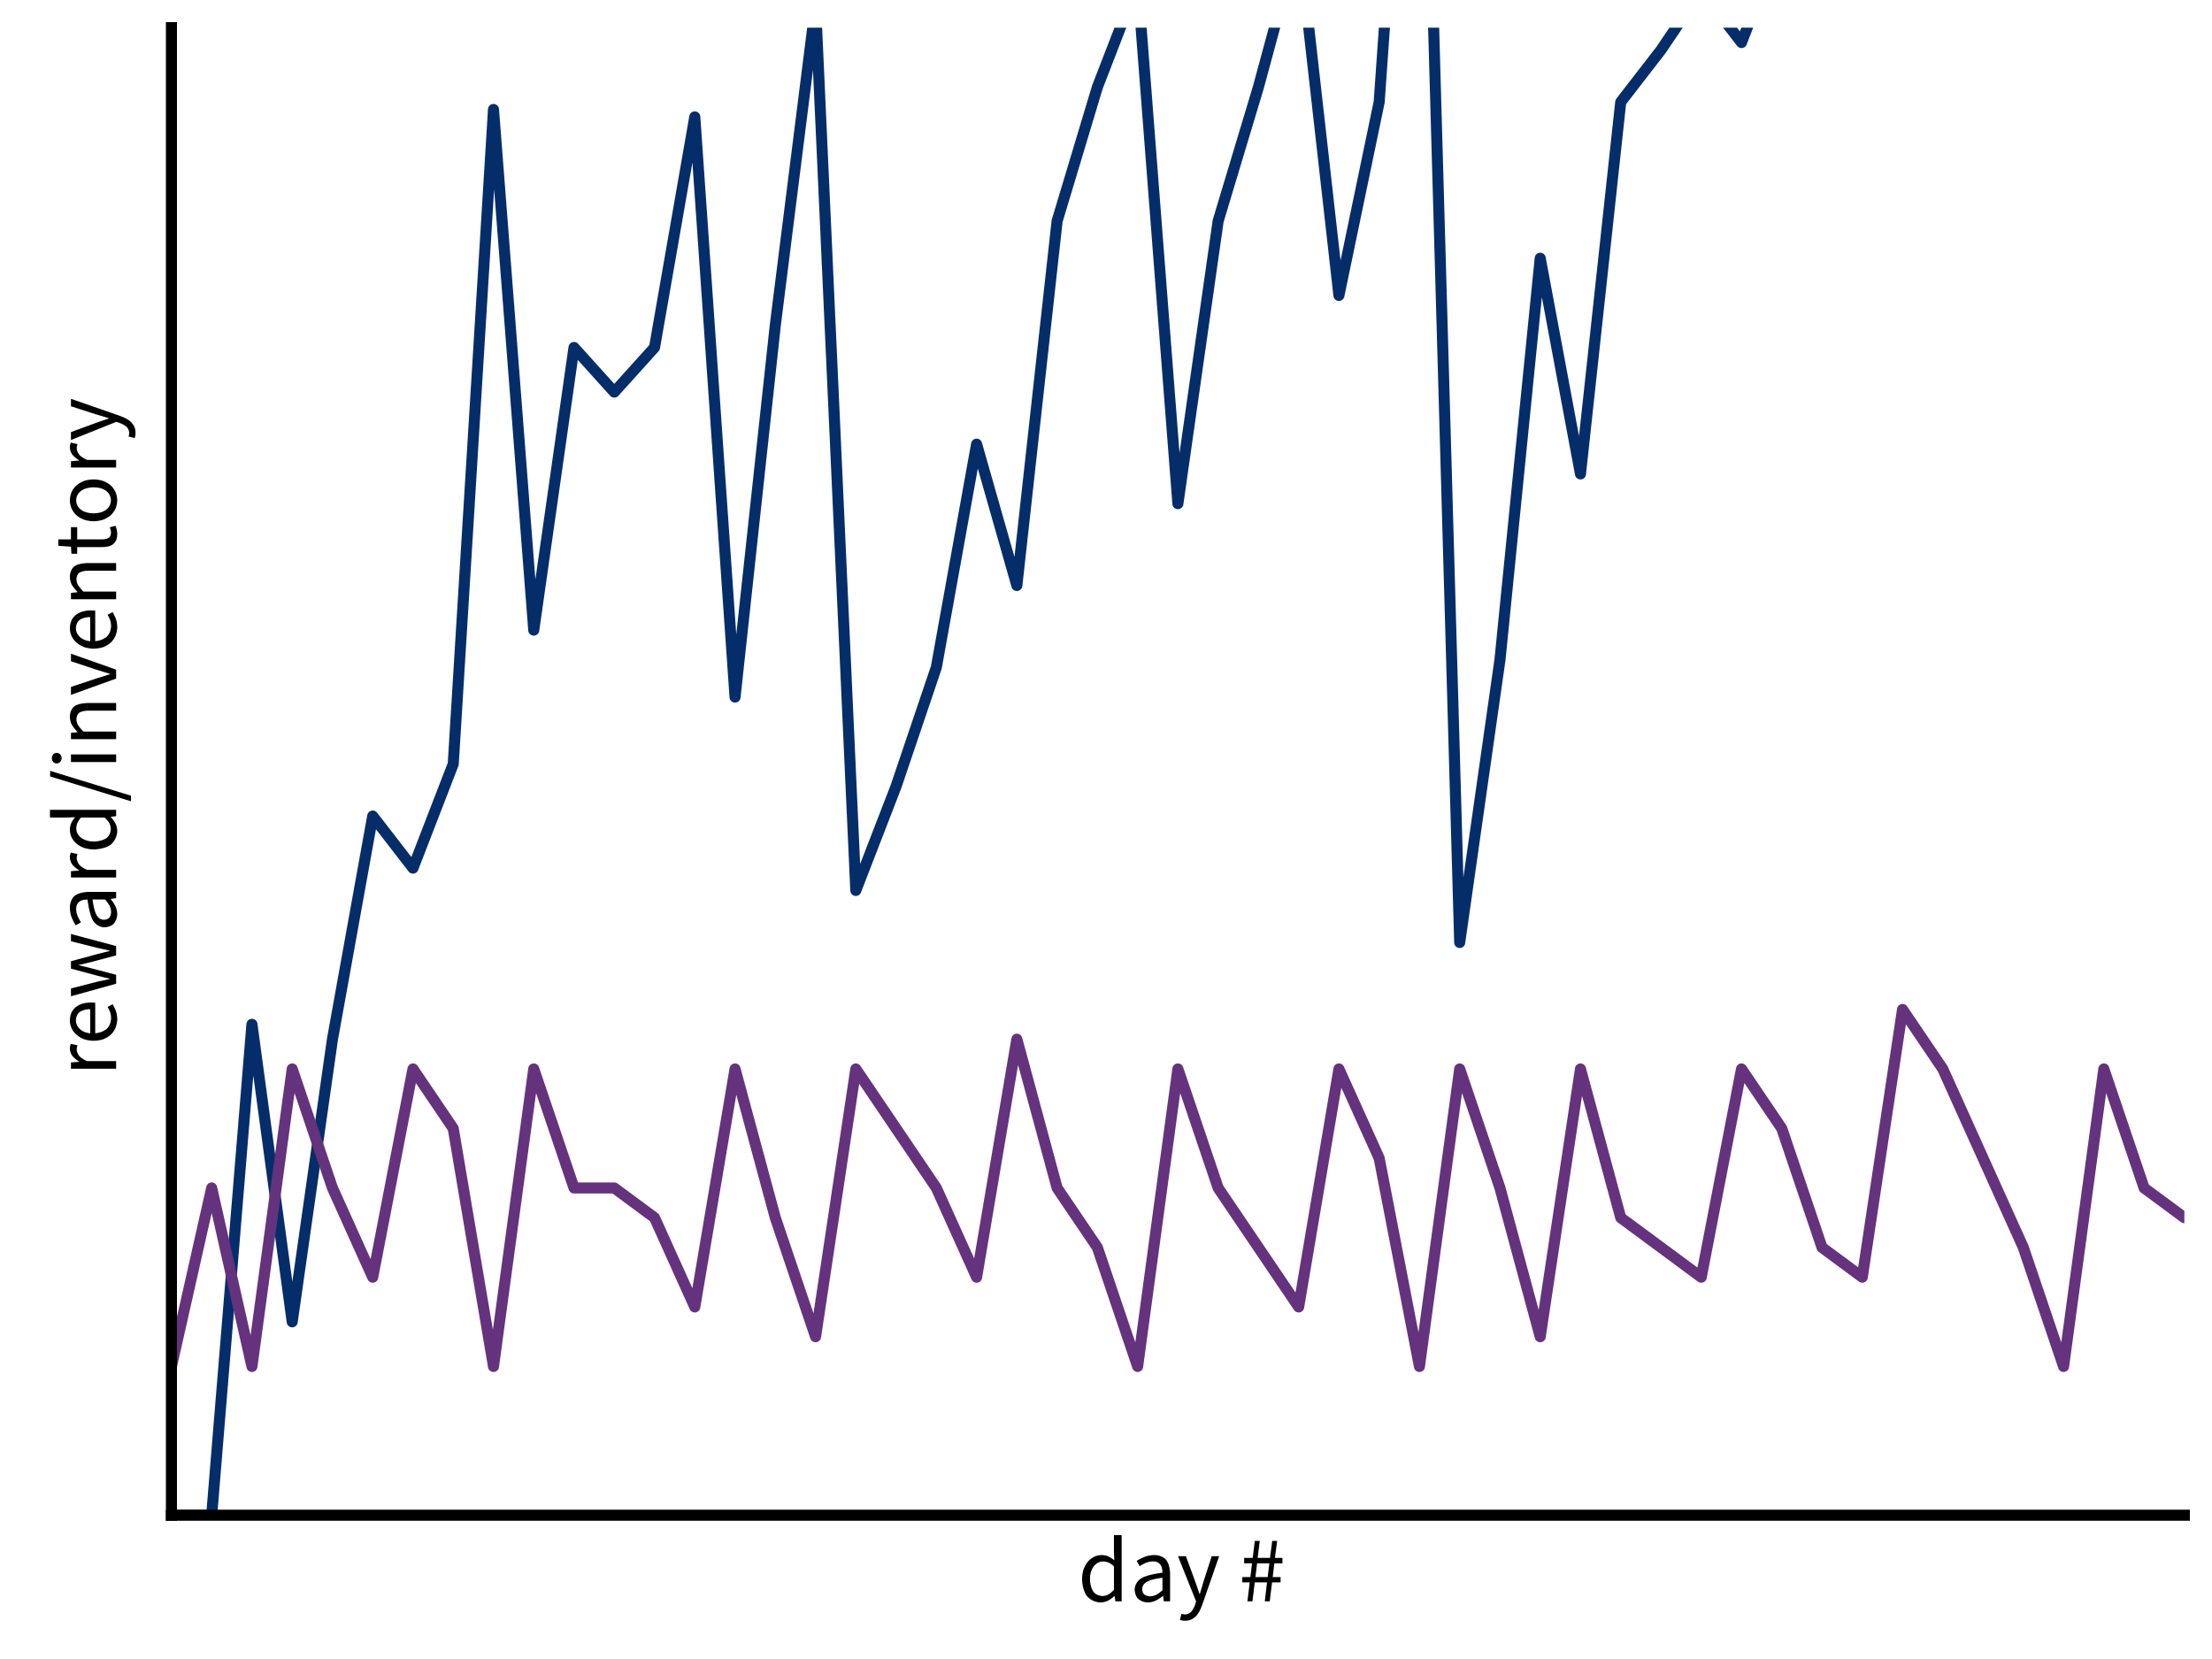
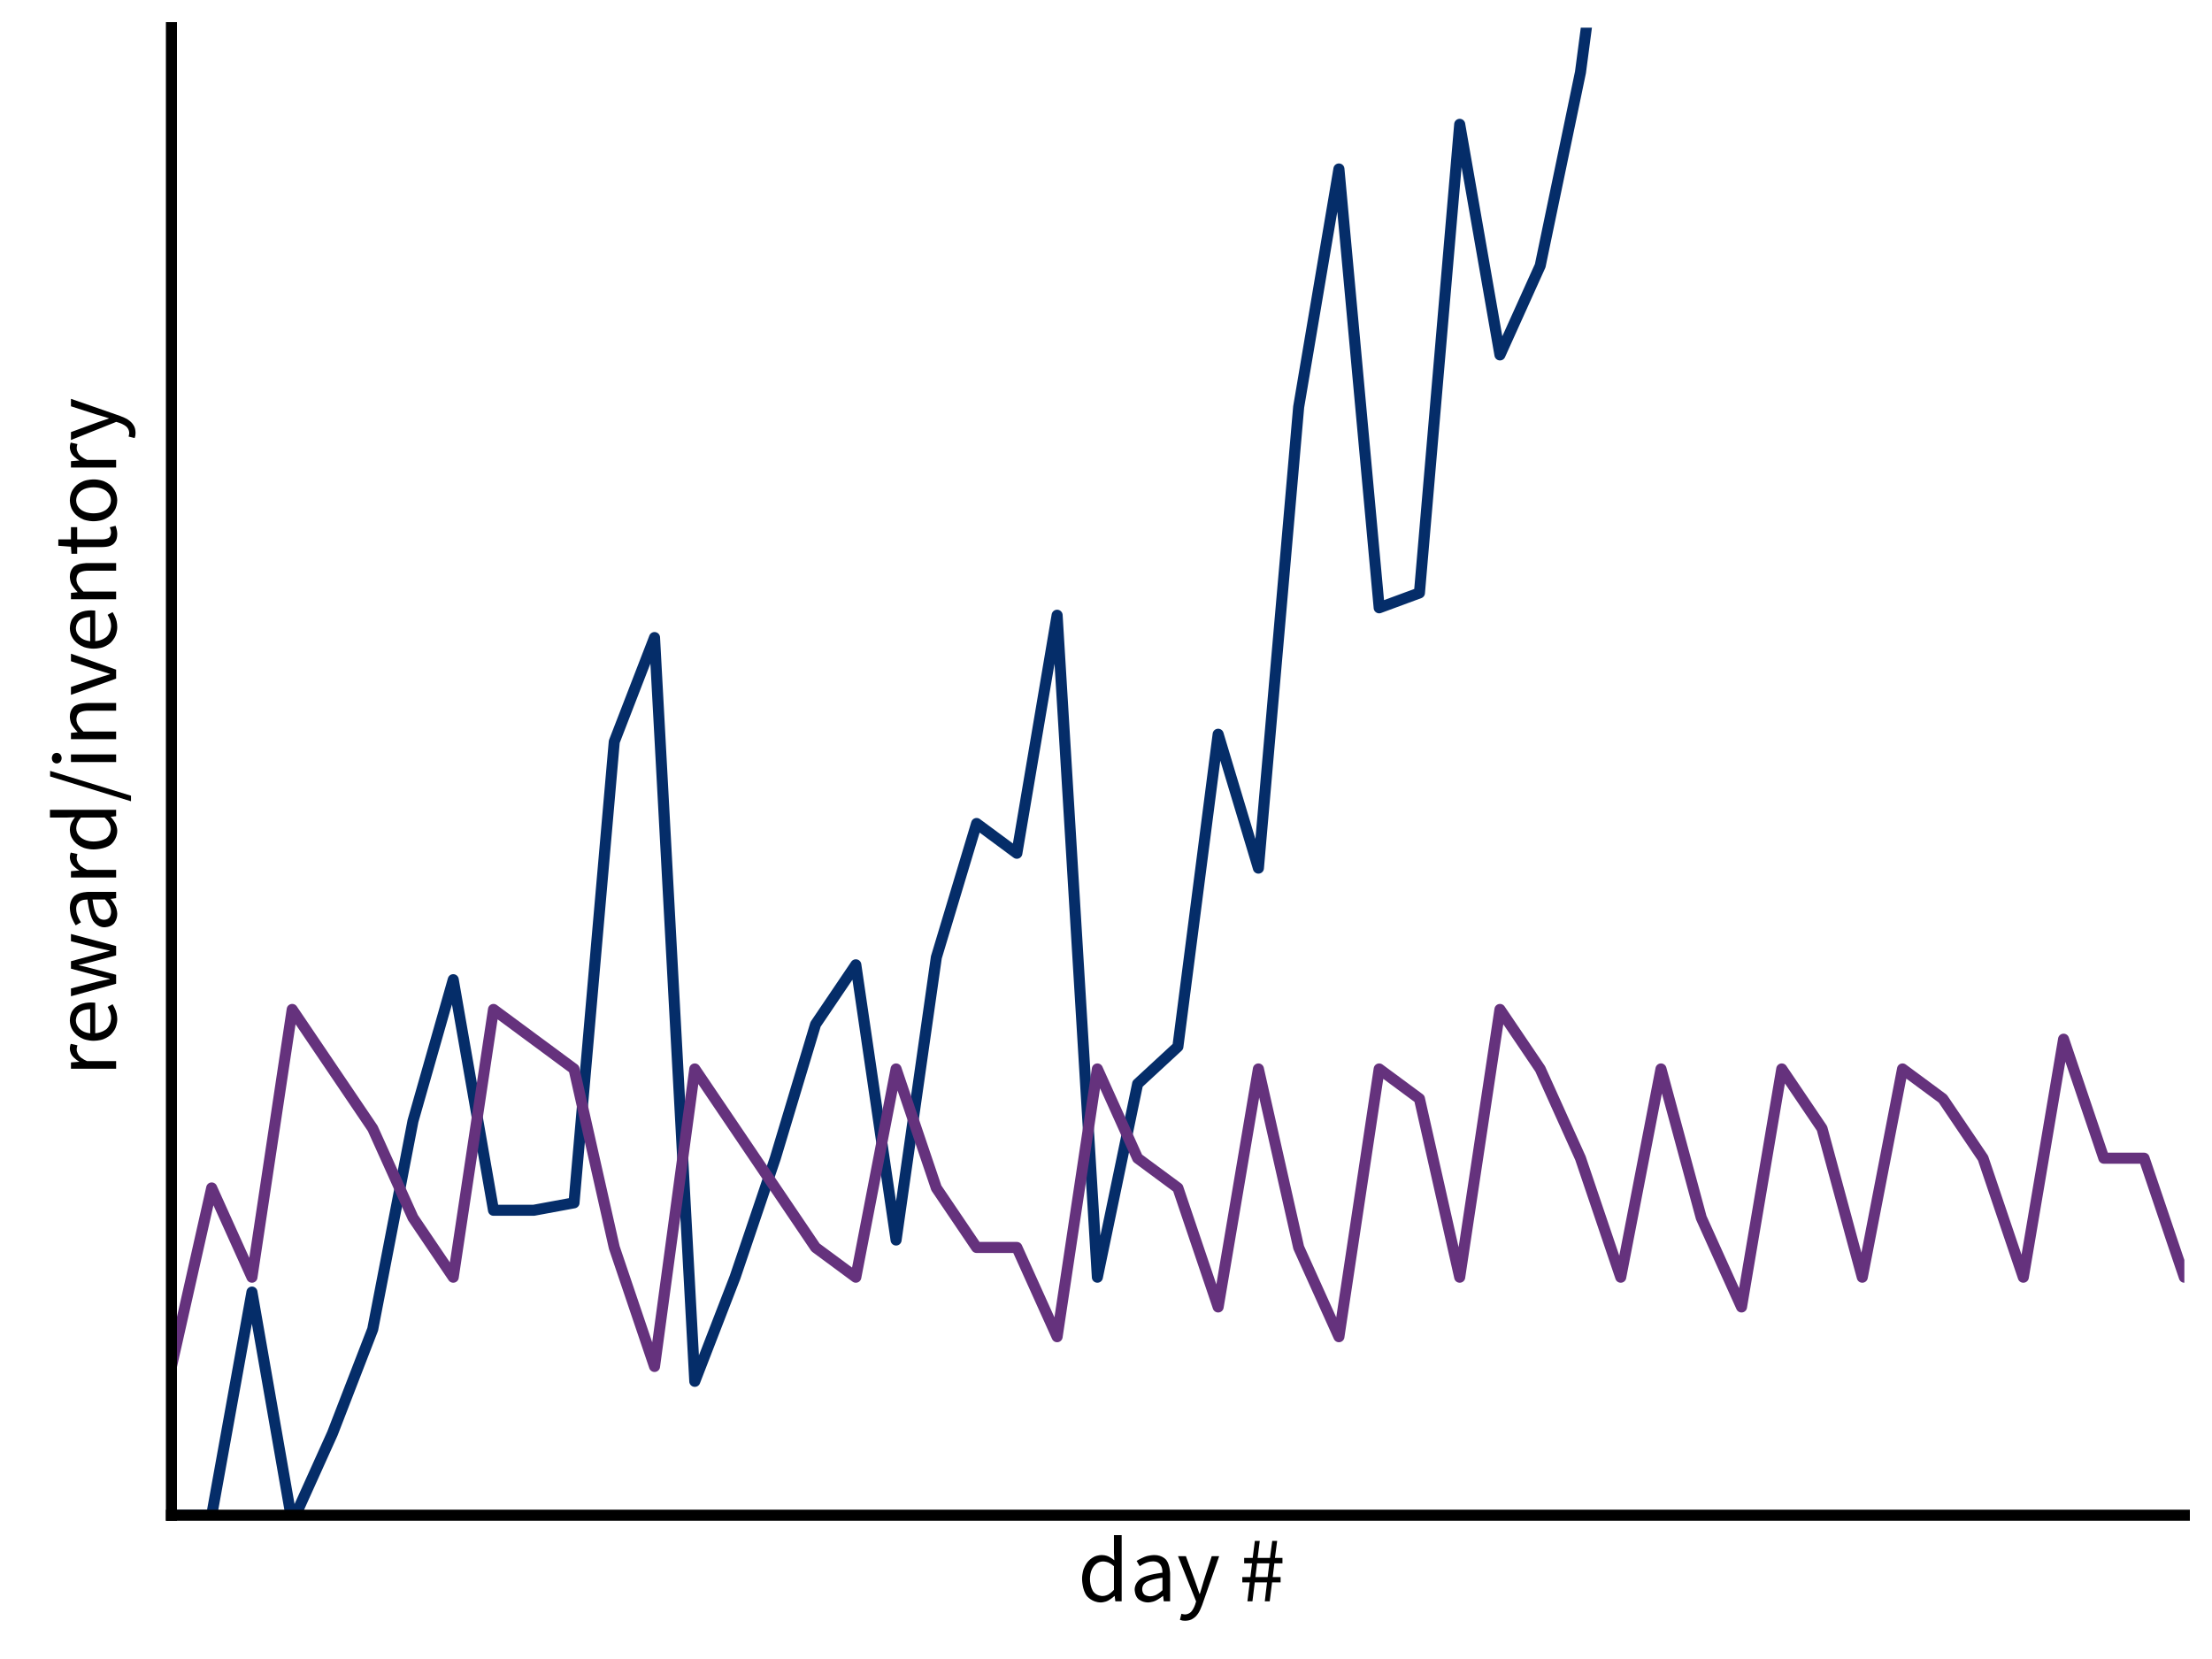
<svg xmlns="http://www.w3.org/2000/svg" height="600" stroke-opacity="1" viewBox="0.0 0.0 800.0 600.0" font-size="1" width="800" stroke="rgb(0,0,0)" version="1.1">
  <defs />
  <g stroke-linejoin="bevel" stroke-opacity="0.0" fill-opacity="0.0" stroke="rgb(0,0,0)" stroke-width="0.0" fill="rgb(0,0,0)" stroke-linecap="butt" stroke-miterlimit="10.0">
    <path d="M 0,0 v 600 h 800 v -600 Z" />
  </g>
  <g stroke-linejoin="round" stroke-opacity="1.0" fill-opacity="0.0" stroke="rgb(5,45,105)" stroke-width="4" fill="rgb(0,0,0)" stroke-linecap="round" stroke-miterlimit="10.0">
    <defs>
      <clipPath id="myClip1">
        <path d="M 62,10 v 538 h 728 v -538 Z" />
      </clipPath>
    </defs>
    <g clip-path="url(#myClip1)">
-       <path d="M 62,548 h 14.56 l 14.56,-177.54 l 14.56,107.6 l 14.56,-102.22 l 14.56,-80.7 l 14.56,18.83 l 14.56,-37.66 l 14.56,-236.72 l 14.56,188.3 l 14.56,-102.22 l 14.56,16.14 l 14.56,-16.14 l 14.56,-83.39 l 14.56,209.82 l 14.56,-134.5 l 14.56,-115.67 l 14.56,320.11 l 14.56,-37.66 l 14.56,-43.04 l 14.56,-80.7 l 14.56,51.11 l 14.56,-131.81 l 14.56,-48.42 l 14.56,-37.66 l 14.56,188.3 l 14.56,-102.22 l 14.56,-48.42 l 14.56,-53.8 l 14.56,129.12 l 14.56,-69.94 l 14.56,-207.13 l 14.56,511.1 l 14.56,-102.22 l 14.56,-145.26 l 14.56,78.01 l 14.56,-134.5 l 14.56,-18.83 l 14.56,-21.52 l 14.56,18.83 l 14.56,-37.66 l 14.56,-107.6 l 14.56,-21.52 l 14.56,83.39 l 14.56,-32.28 l 14.56,-69.94 l 14.56,-78.01 l 14.56,-118.36 l 14.56,349.7 l 14.56,-102.22 l 14.56,-16.14 " />
+       <path d="M 62,548 h 14.56 l 14.56,-80.7 l 14.56,83.39 l 14.56,-32.28 l 14.56,-37.66 l 14.56,-75.32 l 14.56,-51.11 l 14.56,83.39 h 14.56 l 14.56,-2.69 l 14.56,-166.78 l 14.56,-37.66 l 14.56,269 l 14.56,-37.66 l 14.56,-43.04 l 14.56,-48.42 l 14.56,-21.52 l 14.56,99.53 l 14.56,-102.22 l 14.56,-48.42 l 14.56,10.76 l 14.56,-86.08 l 14.56,239.41 l 14.56,-69.94 l 14.56,-13.45 l 14.56,-112.98 l 14.56,48.42 l 14.56,-166.78 l 14.56,-86.08 l 14.56,158.71 l 14.56,-5.38 l 14.56,-169.47 l 14.56,83.39 l 14.56,-32.28 l 14.56,-69.94 l 14.56,-110.29 l 14.56,18.83 l 14.56,-134.5 l 14.56,-83.39 l 14.56,129.12 l 14.56,-37.66 l 14.56,-139.88 l 14.56,18.83 l 14.56,-5.38 l 14.56,-40.35 l 14.56,-110.29 l 14.56,51.11 l 14.56,-99.53 l 14.56,18.83 l 14.56,-110.29 " />
    </g>
  </g>
  <g stroke-linejoin="round" stroke-opacity="1.0" fill-opacity="0.0" stroke="rgb(101,50,125)" stroke-width="4" fill="rgb(0,0,0)" stroke-linecap="round" stroke-miterlimit="10.0">
    <defs>
      <clipPath id="myClip2">
        <path d="M 62,10 v 538 h 728 v -538 Z" />
      </clipPath>
    </defs>
    <g clip-path="url(#myClip2)">
-       <path d="M 62,494.2 l 14.56,-64.56 l 14.56,64.56 l 14.56,-107.6 l 14.56,43.04 l 14.56,32.28 l 14.56,-75.32 l 14.56,21.52 l 14.56,86.08 l 14.56,-107.6 l 14.56,43.04 h 14.56 l 14.56,10.76 l 14.56,32.28 l 14.56,-86.08 l 14.56,53.8 l 14.56,43.04 l 14.56,-96.84 l 14.56,21.52 l 14.56,21.52 l 14.56,32.28 l 14.56,-86.08 l 14.56,53.8 l 14.56,21.52 l 14.56,43.04 l 14.56,-107.6 l 14.56,43.04 l 14.56,21.52 l 14.56,21.52 l 14.56,-86.08 l 14.56,32.28 l 14.56,75.32 l 14.56,-107.6 l 14.56,43.04 l 14.56,53.8 l 14.56,-96.84 l 14.56,53.8 l 14.56,10.76 l 14.56,10.76 l 14.56,-75.32 l 14.56,21.52 l 14.56,43.04 l 14.56,10.76 l 14.56,-96.84 l 14.56,21.52 l 14.56,32.28 l 14.56,32.28 l 14.56,43.04 l 14.56,-107.6 l 14.56,43.04 l 14.56,10.76 " />
+       <path d="M 62,494.2 l 14.56,-64.56 l 14.56,32.28 l 14.56,-96.84 l 14.56,21.52 l 14.56,21.52 l 14.56,32.28 l 14.56,21.52 l 14.56,-96.84 l 14.56,10.76 l 14.56,10.76 l 14.56,64.56 l 14.56,43.04 l 14.56,-107.6 l 14.56,21.52 l 14.56,21.52 l 14.56,21.52 l 14.56,10.76 l 14.56,-75.32 l 14.56,43.04 l 14.56,21.52 h 14.56 l 14.56,32.28 l 14.56,-96.84 l 14.56,32.28 l 14.56,10.76 l 14.56,43.04 l 14.56,-86.08 l 14.56,64.56 l 14.56,32.28 l 14.56,-96.84 l 14.56,10.76 l 14.56,64.56 l 14.56,-96.84 l 14.56,21.52 l 14.56,32.28 l 14.56,43.04 l 14.56,-75.32 l 14.56,53.8 l 14.56,32.28 l 14.56,-86.08 l 14.56,21.52 l 14.56,53.8 l 14.56,-75.32 l 14.56,10.76 l 14.56,21.52 l 14.56,43.04 l 14.56,-86.08 l 14.56,43.04 h 14.56 l 14.56,43.04 " />
    </g>
  </g>
  <g stroke-linejoin="bevel" stroke-opacity="0.0" fill-opacity="1.0" stroke="rgb(0,0,0)" stroke-width="0.0" fill="rgb(0,0,0)" stroke-linecap="butt" stroke-miterlimit="10.0">
    <path d="M 42,389.286 ZM 25.664,386.529 l -0,-2.286 l 2.958,-0.235 l -0,-0.101 c -1.546,-0.84 -2.454,-2.034 -2.454 -2.034c -0.908,-1.193 -0.908,-2.605 -0.908 -2.605c -0,-0.975 0.336,-1.748 0.336 -1.748l 2.42,0.538 c -0.135,0.403 -0.202,0.74 -0.202 0.74c -0.067,0.336 -0.067,0.84 -0.067 0.84c 0,1.042 0.84,2.168 0.84 2.168c 0.84,1.126 2.924,1.966 2.924 1.966l 10.487,-0 l 0,2.756 l -16.336,0 ZM 42,377.958 ZM 33.865,376.412 c -2.017,0 -3.613,-0.622 -3.613 -0.622c -1.597,-0.622 -2.706,-1.647 -2.706 -1.647c -1.109,-1.025 -1.698,-2.336 -1.698 -2.336c -0.588,-1.311 -0.588,-2.723 -0.588 -2.723c -0,-1.546 0.538,-2.773 0.538 -2.773c 0.538,-1.227 1.546,-2.05 1.546 -2.05c 1.008,-0.824 2.42,-1.26 2.42 -1.26c 1.412,-0.437 3.16,-0.437 3.16 -0.437c 0.908,-0 1.513,0.101 1.513 0.101l 0,11.025 c 2.655,-0.168 4.202,-1.63 4.202 -1.63c 1.546,-1.462 1.546,-3.815 1.546 -3.815c -0,-1.177 -0.353,-2.168 -0.353 -2.168c -0.353,-0.992 -0.924,-1.899 -0.924 -1.899l 1.815,-0.975 c 0.672,1.076 1.177,2.387 1.177 2.387c 0.504,1.311 0.504,2.992 0.504 2.992c 0,1.647 -0.588,3.076 -0.588 3.076c -0.588,1.429 -1.681,2.487 -1.681 2.487c -1.092,1.059 -2.672,1.664 -2.672 1.664c -1.58,0.605 -3.597,0.605 -3.597 0.605ZM 33.865,376.412 ZM 32.622,364.983 c -2.521,0 -3.849,1.059 -3.849 1.059c -1.328,1.059 -1.328,2.975 -1.328 2.975c 0,0.874 0.353,1.664 0.353 1.664c 0.353,0.79 1.008,1.429 1.008 1.429c 0.655,0.639 1.613,1.059 1.613 1.059c 0.958,0.42 2.202,0.555 2.202 0.555l -0,-8.739 ZM 42,361.118 ZM 25.664,360.311 l -0,-2.824 l 9.445,-2.42 c 1.177,-0.269 2.286,-0.504 2.286 -0.504c 1.109,-0.235 2.252,-0.471 2.252 -0.471l -0,-0.135 c -1.143,-0.269 -2.269,-0.538 -2.269 -0.538c -1.126,-0.269 -2.269,-0.571 -2.269 -0.571l -9.445,-2.521 l -0,-2.689 l 9.445,-2.555 c 1.177,-0.302 2.286,-0.588 2.286 -0.588c 1.109,-0.286 2.252,-0.555 2.252 -0.555l -0,-0.135 c -1.143,-0.269 -2.252,-0.504 -2.252 -0.504c -1.109,-0.235 -2.286,-0.504 -2.286 -0.504l -9.445,-2.387 l -0,-2.622 l 16.336,4.37 l 0,3.361 l -8.773,2.353 c -1.177,0.302 -2.319,0.555 -2.319 0.555c -1.143,0.252 -2.387,0.555 -2.387 0.555l 0,0.135 c 1.244,0.269 2.403,0.538 2.403 0.538c 1.16,0.269 2.336,0.605 2.336 0.605l 8.739,2.286 l 0,3.227 ZM 42,337.319 ZM 37.765,335.37 c -2.689,0 -4.118,-2.403 -4.118 -2.403c -1.429,-2.403 -2,-7.647 -2 -7.647c -0.773,0 -1.513,0.151 -1.513 0.151c -0.74,0.151 -1.311,0.538 -1.311 0.538c -0.571,0.387 -0.924,1.025 -0.924 1.025c -0.353,0.639 -0.353,1.647 -0.353 1.647c 0,1.445 0.538,2.672 0.538 2.672c 0.538,1.227 1.21,2.202 1.21 2.202l -1.916,1.109 c -0.74,-1.143 -1.429,-2.79 -1.429 -2.79c -0.689,-1.647 -0.689,-3.63 -0.689 -3.63c -0,-2.992 1.832,-4.336 1.832 -4.336c 1.832,-1.345 4.891,-1.345 4.891 -1.345l 10.017,-0 l 0,2.286 l -1.95,0.235 l 0,0.067 c 0.975,1.177 1.664,2.538 1.664 2.538c 0.689,1.361 0.689,2.874 0.689 2.874c 0,2.084 -1.21,3.445 -1.21 3.445c -1.21,1.361 -3.429,1.361 -3.429 1.361ZM 37.765,335.37 ZM 37.563,332.647 c 1.412,-0 2.017,-0.824 2.017 -0.824c 0.605,-0.824 0.605,-2.034 0.605 -2.034c -0,-1.177 -0.555,-2.235 -0.555 -2.235c -0.555,-1.059 -1.63,-2.235 -1.63 -2.235l -4.538,0 c 0.269,2.05 0.639,3.462 0.639 3.462c 0.37,1.412 0.874,2.269 0.874 2.269c 0.504,0.857 1.16,1.227 1.16 1.227c 0.655,0.37 1.429,0.37 1.429 0.37ZM 42,320.109 ZM 25.664,317.353 l -0,-2.286 l 2.958,-0.235 l -0,-0.101 c -1.546,-0.84 -2.454,-2.034 -2.454 -2.034c -0.908,-1.193 -0.908,-2.605 -0.908 -2.605c -0,-0.975 0.336,-1.748 0.336 -1.748l 2.42,0.538 c -0.135,0.403 -0.202,0.74 -0.202 0.74c -0.067,0.336 -0.067,0.84 -0.067 0.84c 0,1.042 0.84,2.168 0.84 2.168c 0.84,1.126 2.924,1.966 2.924 1.966l 10.487,-0 l 0,2.756 l -16.336,0 ZM 42,308.781 ZM 33.865,307.202 c -1.983,0 -3.58,-0.588 -3.58 -0.588c -1.597,-0.588 -2.706,-1.563 -2.706 -1.563c -1.109,-0.975 -1.714,-2.252 -1.714 -2.252c -0.605,-1.277 -0.605,-2.689 -0.605 -2.689c -0,-1.412 0.504,-2.454 0.504 -2.454c 0.504,-1.042 1.378,-2.118 1.378 -2.118l -2.79,0.135 l -6.286,0 l -0,-2.79 l 23.933,-0 l 0,2.286 l -1.916,0.235 l 0,0.101 c 0.941,0.975 1.63,2.235 1.63 2.235c 0.689,1.26 0.689,2.706 0.689 2.706c 0,3.092 -2.219,4.924 -2.219 4.924c -2.219,1.832 -6.319,1.832 -6.319 1.832ZM 33.865,307.202 ZM 33.832,304.344 c 2.958,-0 4.605,-1.177 4.605 -1.177c 1.647,-1.177 1.647,-3.328 1.647 -3.328c -0,-1.143 -0.555,-2.151 -0.555 -2.151c -0.555,-1.008 -1.698,-2.017 -1.698 -2.017l -8.538,0 c -0.941,1.042 -1.328,2 -1.328 2c -0.387,0.958 -0.387,1.966 -0.387 1.966c 0,0.975 0.454,1.832 0.454 1.832c 0.454,0.857 1.277,1.496 1.277 1.496c 0.824,0.639 1.966,1.008 1.966 1.008c 1.143,0.37 2.555,0.37 2.555 0.37ZM 42,290.126 ZM 18.134,280.815 l -0,-2.017 l 29.244,8.975 l 0,2.017 ZM 42,278.361 ZM 22.302,274.193 c 0,0.807 -0.504,1.361 -0.504 1.361c -0.504,0.555 -1.277,0.555 -1.277 0.555c -0.807,0 -1.294,-0.555 -1.294 -0.555c -0.487,-0.555 -0.487,-1.361 -0.487 -1.361c -0,-0.807 0.487,-1.361 0.487 -1.361c 0.487,-0.555 1.294,-0.555 1.294 -0.555c 0.773,-0 1.277,0.555 1.277 0.555c 0.504,0.555 0.504,1.361 0.504 1.361ZM 22.302,274.193 ZM 25.664,275.605 l -0,-2.756 l 16.336,-0 l 0,2.756 l -16.336,0 ZM 42,270.092 ZM 25.664,267.336 l -0,-2.286 l 2.353,-0.235 l -0,-0.101 c -1.177,-1.177 -1.966,-2.471 -1.966 -2.471c -0.79,-1.294 -0.79,-3.008 -0.79 -3.008c -0,-2.588 1.613,-3.781 1.613 -3.781c 1.613,-1.193 4.773,-1.193 4.773 -1.193l 10.353,-0 l 0,2.756 l -9.983,0 c -2.319,0 -3.345,0.74 -3.345 0.74c -1.025,0.74 -1.025,2.353 -1.025 2.353c 0,1.277 0.639,2.252 0.639 2.252c 0.639,0.975 1.882,2.219 1.882 2.219l 11.832,-0 l 0,2.756 l -16.336,0 ZM 42,251.706 ZM 25.664,251.303 l -0,-2.857 l 9.277,-3.092 c 1.21,-0.37 2.42,-0.756 2.42 -0.756c 1.21,-0.387 2.387,-0.756 2.387 -0.756l -0,-0.135 c -1.177,-0.37 -2.387,-0.74 -2.387 -0.74l -2.42,-0.74 l -9.277,-3.092 l -0,-2.723 l 16.336,5.782 l 0,3.227 ZM 42,236.143 ZM 33.865,234.597 c -2.017,0 -3.613,-0.622 -3.613 -0.622c -1.597,-0.622 -2.706,-1.647 -2.706 -1.647c -1.109,-1.025 -1.698,-2.336 -1.698 -2.336c -0.588,-1.311 -0.588,-2.723 -0.588 -2.723c -0,-1.546 0.538,-2.773 0.538 -2.773c 0.538,-1.227 1.546,-2.05 1.546 -2.05c 1.008,-0.824 2.42,-1.26 2.42 -1.26c 1.412,-0.437 3.16,-0.437 3.16 -0.437c 0.908,-0 1.513,0.101 1.513 0.101l 0,11.025 c 2.655,-0.168 4.202,-1.63 4.202 -1.63c 1.546,-1.462 1.546,-3.815 1.546 -3.815c -0,-1.177 -0.353,-2.168 -0.353 -2.168c -0.353,-0.992 -0.924,-1.899 -0.924 -1.899l 1.815,-0.975 c 0.672,1.076 1.177,2.387 1.177 2.387c 0.504,1.311 0.504,2.992 0.504 2.992c 0,1.647 -0.588,3.076 -0.588 3.076c -0.588,1.429 -1.681,2.487 -1.681 2.487c -1.092,1.059 -2.672,1.664 -2.672 1.664c -1.58,0.605 -3.597,0.605 -3.597 0.605ZM 33.865,234.597 ZM 32.622,223.168 c -2.521,0 -3.849,1.059 -3.849 1.059c -1.328,1.059 -1.328,2.975 -1.328 2.975c 0,0.874 0.353,1.664 0.353 1.664c 0.353,0.79 1.008,1.429 1.008 1.429c 0.655,0.639 1.613,1.059 1.613 1.059c 0.958,0.42 2.202,0.555 2.202 0.555l -0,-8.739 ZM 42,219.471 ZM 25.664,216.714 l -0,-2.286 l 2.353,-0.235 l -0,-0.101 c -1.177,-1.177 -1.966,-2.471 -1.966 -2.471c -0.79,-1.294 -0.79,-3.008 -0.79 -3.008c -0,-2.588 1.613,-3.781 1.613 -3.781c 1.613,-1.193 4.773,-1.193 4.773 -1.193l 10.353,-0 l 0,2.756 l -9.983,0 c -2.319,0 -3.345,0.74 -3.345 0.74c -1.025,0.74 -1.025,2.353 -1.025 2.353c 0,1.277 0.639,2.252 0.639 2.252c 0.639,0.975 1.882,2.219 1.882 2.219l 11.832,-0 l 0,2.756 l -16.336,0 ZM 42,201.084 ZM 27.916,197.857 l 0,2.42 l -2.084,0 l -0.168,-2.555 l -4.571,-0.336 l -0,-2.319 l 4.571,-0 l -0,-4.403 l 2.252,-0 l 0,4.403 l 9.076,-0 c 1.513,-0 2.336,-0.555 2.336 -0.555c 0.824,-0.555 0.824,-1.966 0.824 -1.966c -0,-0.437 -0.135,-0.941 -0.135 -0.941c -0.135,-0.504 -0.302,-0.908 -0.302 -0.908l 2.084,-0.538 c 0.235,0.672 0.42,1.462 0.42 1.462c 0.185,0.79 0.185,1.563 0.185 1.563c 0,1.311 -0.403,2.202 -0.403 2.202c -0.403,0.891 -1.109,1.445 -1.109 1.445c -0.706,0.555 -1.714,0.79 -1.714 0.79c -1.008,0.235 -2.219,0.235 -2.219 0.235l -9.042,0 ZM 42,190.059 ZM 33.865,188.513 c -2.05,0 -3.647,-0.622 -3.647 -0.622c -1.597,-0.622 -2.706,-1.664 -2.706 -1.664c -1.109,-1.042 -1.681,-2.403 -1.681 -2.403c -0.571,-1.361 -0.571,-2.874 -0.571 -2.874c -0,-1.513 0.571,-2.874 0.571 -2.874c 0.571,-1.361 1.681,-2.403 1.681 -2.403c 1.109,-1.042 2.706,-1.664 2.706 -1.664c 1.597,-0.622 3.647,-0.622 3.647 -0.622c 2.017,-0 3.613,0.622 3.613 0.622c 1.597,0.622 2.689,1.664 2.689 1.664c 1.092,1.042 1.664,2.403 1.664 2.403c 0.571,1.361 0.571,2.874 0.571 2.874c 0,1.513 -0.571,2.874 -0.571 2.874c -0.571,1.361 -1.664,2.403 -1.664 2.403c -1.092,1.042 -2.689,1.664 -2.689 1.664c -1.597,0.622 -3.613,0.622 -3.613 0.622ZM 33.865,188.513 ZM 33.865,185.655 c 1.412,-0 2.555,-0.336 2.555 -0.336c 1.143,-0.336 1.966,-0.958 1.966 -0.958c 0.824,-0.622 1.277,-1.496 1.277 -1.496c 0.454,-0.874 0.454,-1.916 0.454 -1.916c -0,-1.042 -0.454,-1.916 -0.454 -1.916c -0.454,-0.874 -1.277,-1.496 -1.277 -1.496c -0.824,-0.622 -1.966,-0.958 -1.966 -0.958c -1.143,-0.336 -2.555,-0.336 -2.555 -0.336c -1.412,0 -2.571,0.336 -2.571 0.336c -1.16,0.336 -2,0.958 -2 0.958c -0.84,0.622 -1.294,1.496 -1.294 1.496c -0.454,0.874 -0.454,1.916 -0.454 1.916c 0,1.042 0.454,1.916 0.454 1.916c 0.454,0.874 1.294,1.496 1.294 1.496c 0.84,0.622 2,0.958 2 0.958c 1.16,0.336 2.571,0.336 2.571 0.336ZM 42,171.84 ZM 25.664,169.084 l -0,-2.286 l 2.958,-0.235 l -0,-0.101 c -1.546,-0.84 -2.454,-2.034 -2.454 -2.034c -0.908,-1.193 -0.908,-2.605 -0.908 -2.605c -0,-0.975 0.336,-1.748 0.336 -1.748l 2.42,0.538 c -0.135,0.403 -0.202,0.74 -0.202 0.74c -0.067,0.336 -0.067,0.84 -0.067 0.84c 0,1.042 0.84,2.168 0.84 2.168c 0.84,1.126 2.924,1.966 2.924 1.966l 10.487,-0 l 0,2.756 l -16.336,0 ZM 42,159.538 ZM 46.504,157.891 l 0.151,-0.605 c 0,0 0.084,-0.639 0.084 -0.639c -0,-1.412 -0.992,-2.303 -0.992 -2.303c -0.992,-0.891 -2.504,-1.395 -2.504 -1.395l -1.21,-0.37 l -16.37,6.555 l -0,-2.857 l 9.042,-3.328 c 1.076,-0.37 2.269,-0.79 2.269 -0.79c 1.193,-0.42 2.336,-0.79 2.336 -0.79l -0,-0.135 c -1.109,-0.37 -2.319,-0.706 -2.319 -0.706c -1.21,-0.336 -2.286,-0.672 -2.286 -0.672l -9.042,-2.924 l -0,-2.689 l 17.681,6.151 c 1.21,0.437 2.252,0.975 2.252 0.975c 1.042,0.538 1.798,1.277 1.798 1.277c 0.756,0.74 1.193,1.681 1.193 1.681c 0.437,0.941 0.437,2.185 0.437 2.185c 0,0.571 -0.084,1.042 -0.084 1.042c -0.084,0.471 -0.252,0.874 -0.252 0.874l -2.185,-0.538 h 0 Z" />
  </g>
  <g stroke-linejoin="miter" stroke-opacity="1.0" fill-opacity="0.0" stroke="rgb(0,0,0)" stroke-width="4" fill="rgb(0,0,0)" stroke-linecap="square" stroke-miterlimit="10.0">
    <path d="M 62,548 v -538 " />
  </g>
  <g stroke-linejoin="miter" stroke-opacity="1.0" fill-opacity="0.0" stroke="rgb(0,0,0)" stroke-width="4" fill="rgb(0,0,0)" stroke-linecap="square" stroke-miterlimit="10.0">
    <path d="M 62,548 h 728 " />
  </g>
  <g stroke-linejoin="bevel" stroke-opacity="0.0" fill-opacity="1.0" stroke="rgb(0,0,0)" stroke-width="0.0" fill="rgb(0,0,0)" stroke-linecap="butt" stroke-miterlimit="10.0">
    <path d="M 389.765,579.143 ZM 391.344,571.008 c 0,-1.983 0.588,-3.58 0.588 -3.58c 0.588,-1.597 1.563,-2.706 1.563 -2.706c 0.975,-1.109 2.252,-1.714 2.252 -1.714c 1.277,-0.605 2.689,-0.605 2.689 -0.605c 1.412,0 2.454,0.504 2.454 0.504c 1.042,0.504 2.118,1.378 2.118 1.378l -0.135,-2.79 v -6.286 h 2.79 v 23.933 h -2.286 l -0.235,-1.916 h -0.101 c -0.975,0.941 -2.235,1.63 -2.235 1.63c -1.26,0.689 -2.706,0.689 -2.706 0.689c -3.092,-0 -4.924,-2.219 -4.924 -2.219c -1.832,-2.219 -1.832,-6.319 -1.832 -6.319ZM 391.344,571.008 ZM 394.202,570.975 c 0,2.958 1.177,4.605 1.177 4.605c 1.177,1.647 3.328,1.647 3.328 1.647c 1.143,0 2.151,-0.555 2.151 -0.555c 1.008,-0.555 2.017,-1.698 2.017 -1.698v -8.538 c -1.042,-0.941 -2,-1.328 -2 -1.328c -0.958,-0.387 -1.966,-0.387 -1.966 -0.387c -0.975,-0 -1.832,0.454 -1.832 0.454c -0.857,0.454 -1.496,1.277 -1.496 1.277c -0.639,0.824 -1.008,1.966 -1.008 1.966c -0.37,1.143 -0.37,2.555 -0.37 2.555ZM 408.42,579.143 ZM 410.37,574.908 c 0,-2.689 2.403,-4.118 2.403 -4.118c 2.403,-1.429 7.647,-2 7.647 -2c 0,-0.773 -0.151,-1.513 -0.151 -1.513c -0.151,-0.74 -0.538,-1.311 -0.538 -1.311c -0.387,-0.571 -1.025,-0.924 -1.025 -0.924c -0.639,-0.353 -1.647,-0.353 -1.647 -0.353c -1.445,-0 -2.672,0.538 -2.672 0.538c -1.227,0.538 -2.202,1.21 -2.202 1.21l -1.109,-1.916 c 1.143,-0.74 2.79,-1.429 2.79 -1.429c 1.647,-0.689 3.63,-0.689 3.63 -0.689c 2.992,0 4.336,1.832 4.336 1.832c 1.345,1.832 1.345,4.891 1.345 4.891v 10.017 h -2.286 l -0.235,-1.95 h -0.067 c -1.177,0.975 -2.538,1.664 -2.538 1.664c -1.361,0.689 -2.874,0.689 -2.874 0.689c -2.084,-0 -3.445,-1.21 -3.445 -1.21c -1.361,-1.21 -1.361,-3.429 -1.361 -3.429ZM 410.37,574.908 ZM 413.092,574.706 c 0,1.412 0.824,2.017 0.824 2.017c 0.824,0.605 2.034,0.605 2.034 0.605c 1.177,0 2.235,-0.555 2.235 -0.555c 1.059,-0.555 2.235,-1.63 2.235 -1.63v -4.538 c -2.05,0.269 -3.462,0.639 -3.462 0.639c -1.412,0.37 -2.269,0.874 -2.269 0.874c -0.857,0.504 -1.227,1.16 -1.227 1.16c -0.37,0.655 -0.37,1.429 -0.37 1.429ZM 425.63,579.143 ZM 427.277,583.647 l 0.605,0.151 c 0,0 0.639,0.084 0.639 0.084c 1.412,0 2.303,-0.992 2.303 -0.992c 0.891,-0.992 1.395,-2.504 1.395 -2.504l 0.37,-1.21 l -6.555,-16.37 h 2.857 l 3.328,9.042 c 0.37,1.076 0.79,2.269 0.79 2.269c 0.42,1.193 0.79,2.336 0.79 2.336h 0.135 c 0.37,-1.109 0.706,-2.319 0.706 -2.319c 0.336,-1.21 0.672,-2.286 0.672 -2.286l 2.924,-9.042 h 2.689 l -6.151,17.681 c -0.437,1.21 -0.975,2.252 -0.975 2.252c -0.538,1.042 -1.277,1.798 -1.277 1.798c -0.74,0.756 -1.681,1.193 -1.681 1.193c -0.941,0.437 -2.185,0.437 -2.185 0.437c -0.571,-0 -1.042,-0.084 -1.042 -0.084c -0.471,-0.084 -0.874,-0.252 -0.874 -0.252l 0.538,-2.185 h 0 ZM 448.118,579.143 ZM 451.983,572.286 h -2.689 v -1.916 h 2.924 l 0.605,-4.975 h -2.857 v -1.95 h 3.092 l 0.773,-6.151 h 1.782 l -0.773,6.151 h 4.471 l 0.807,-6.151 h 1.782 l -0.807,6.151 h 2.723 v 1.95 h -2.924 l -0.605,4.975 h 2.857 v 1.916 h -3.092 l -0.84,6.857 h -1.782 l 0.807,-6.857 h -4.437 l -0.84,6.857 h -1.815 ZM 451.983,572.286 ZM 458.471,570.37 l 0.605,-4.975 h -4.437 l -0.605,4.975 h 4.437 Z" />
  </g>
</svg>
